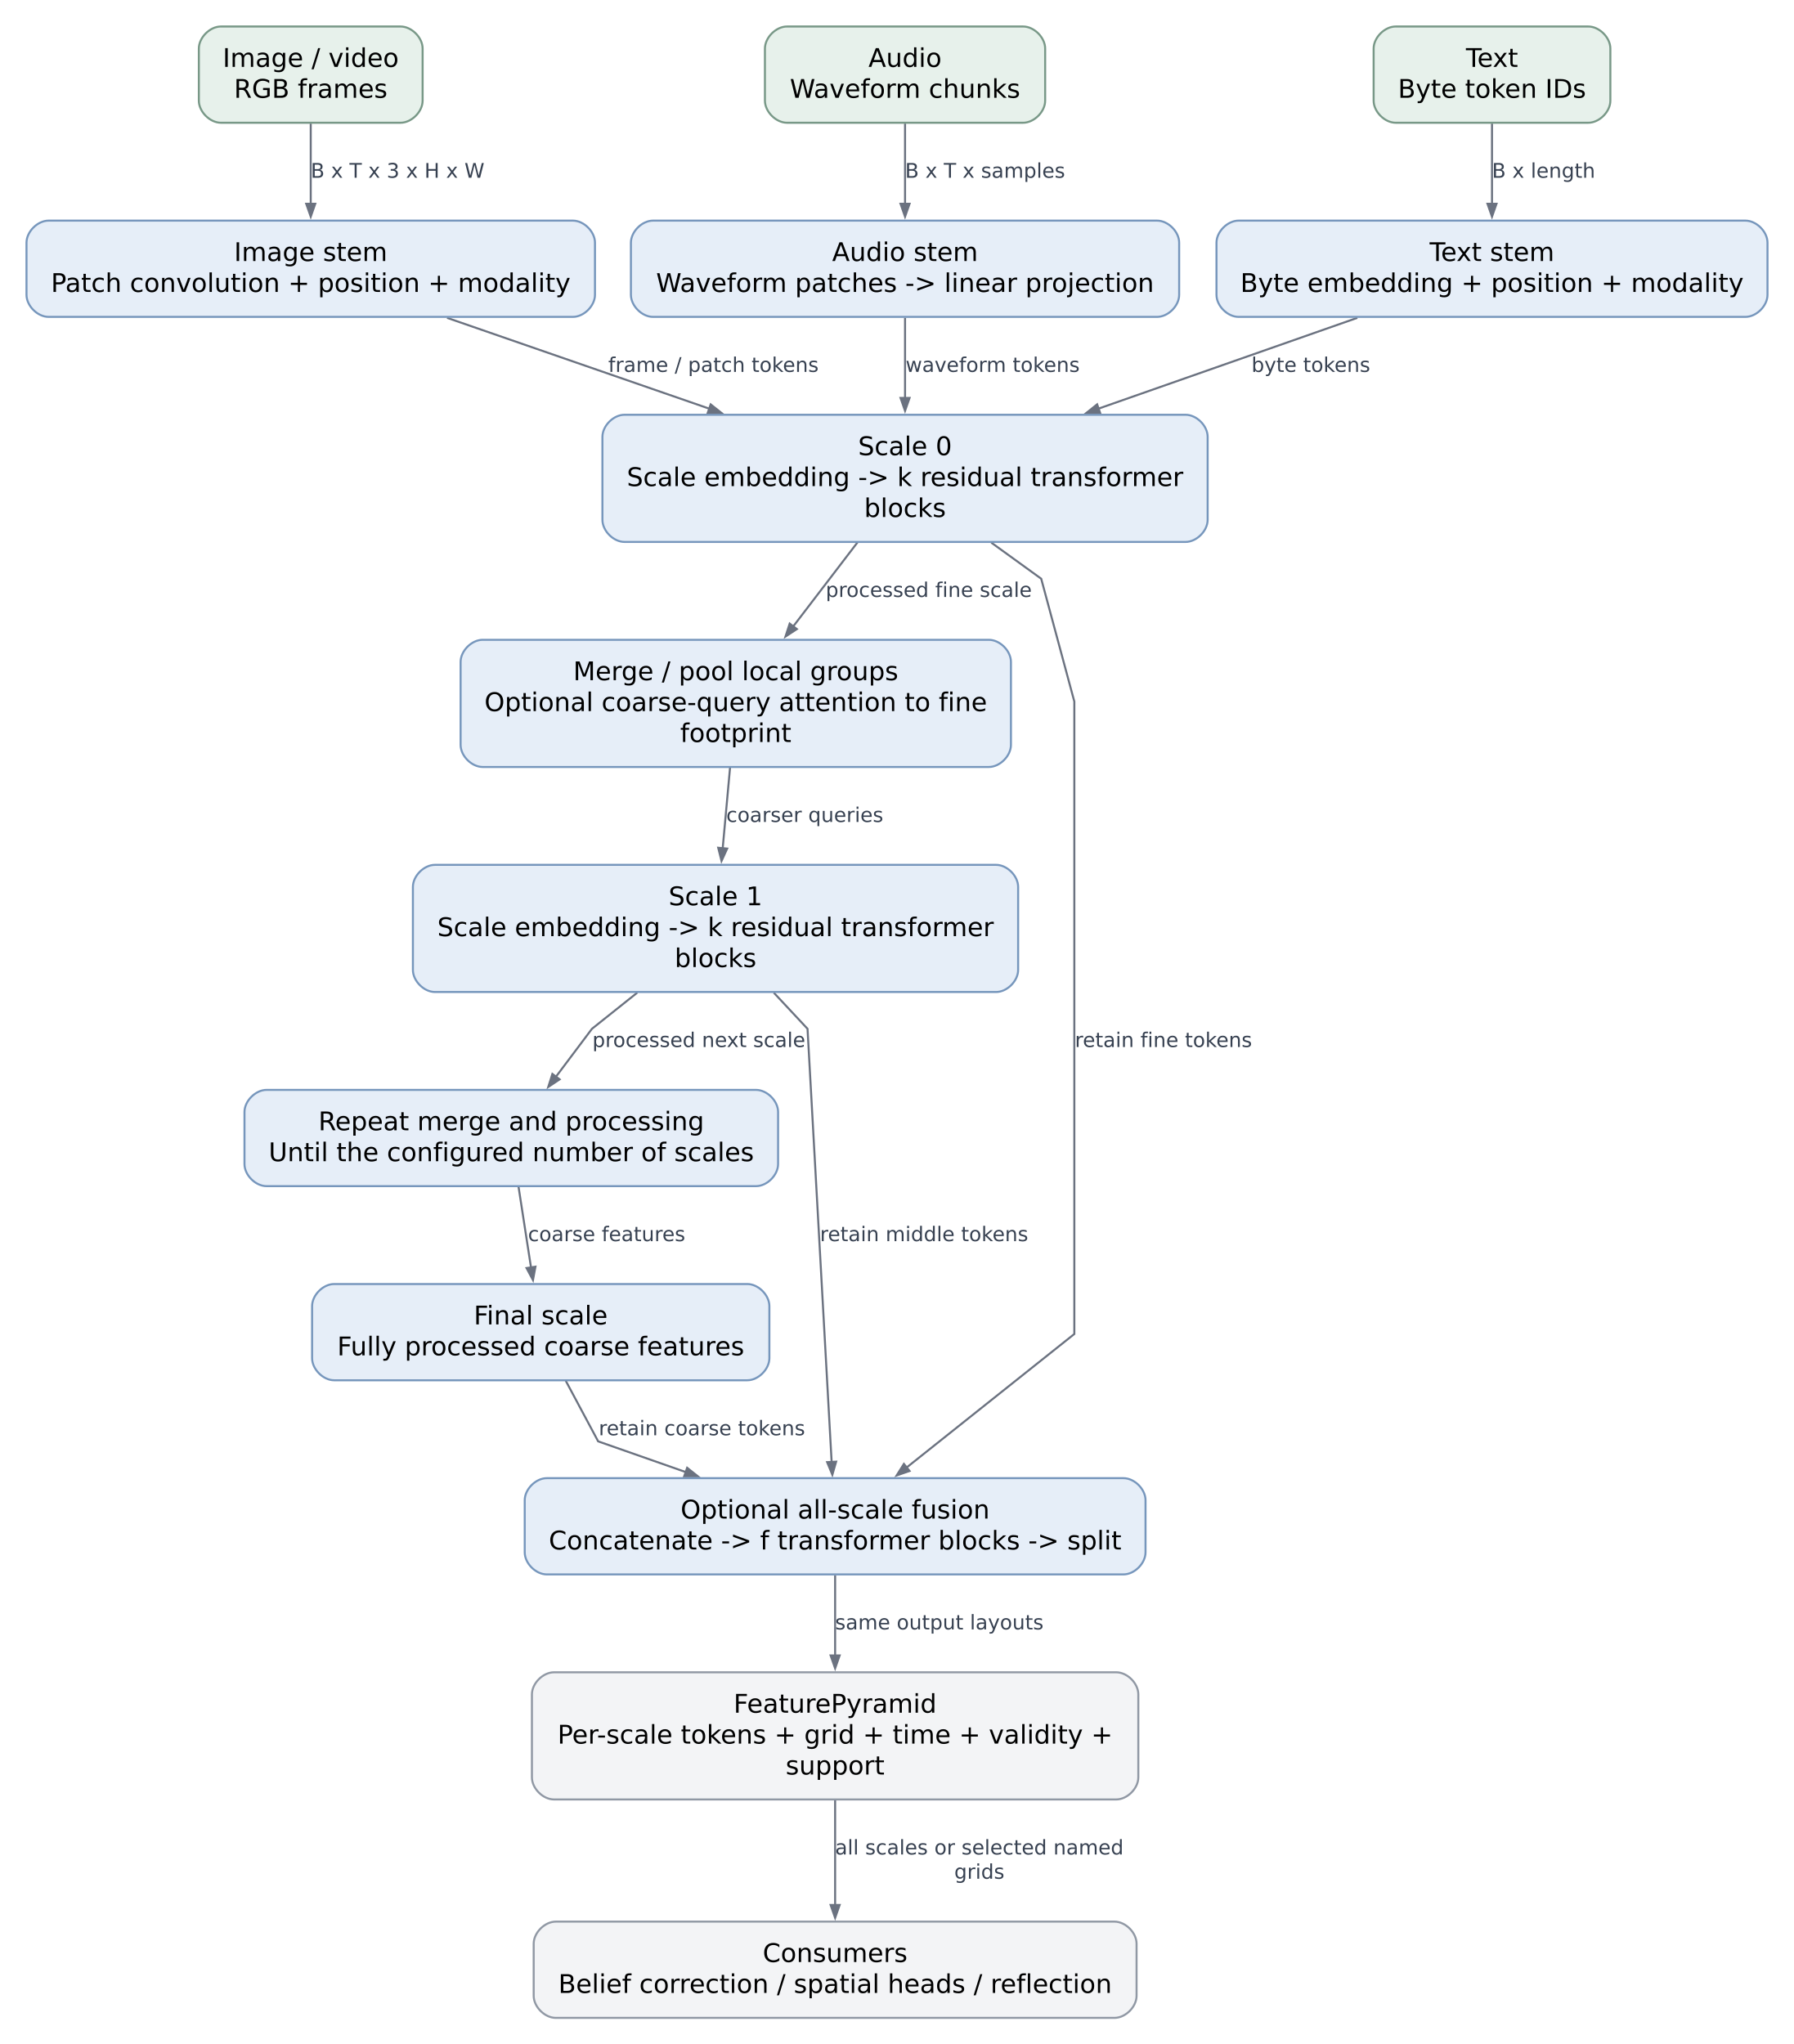
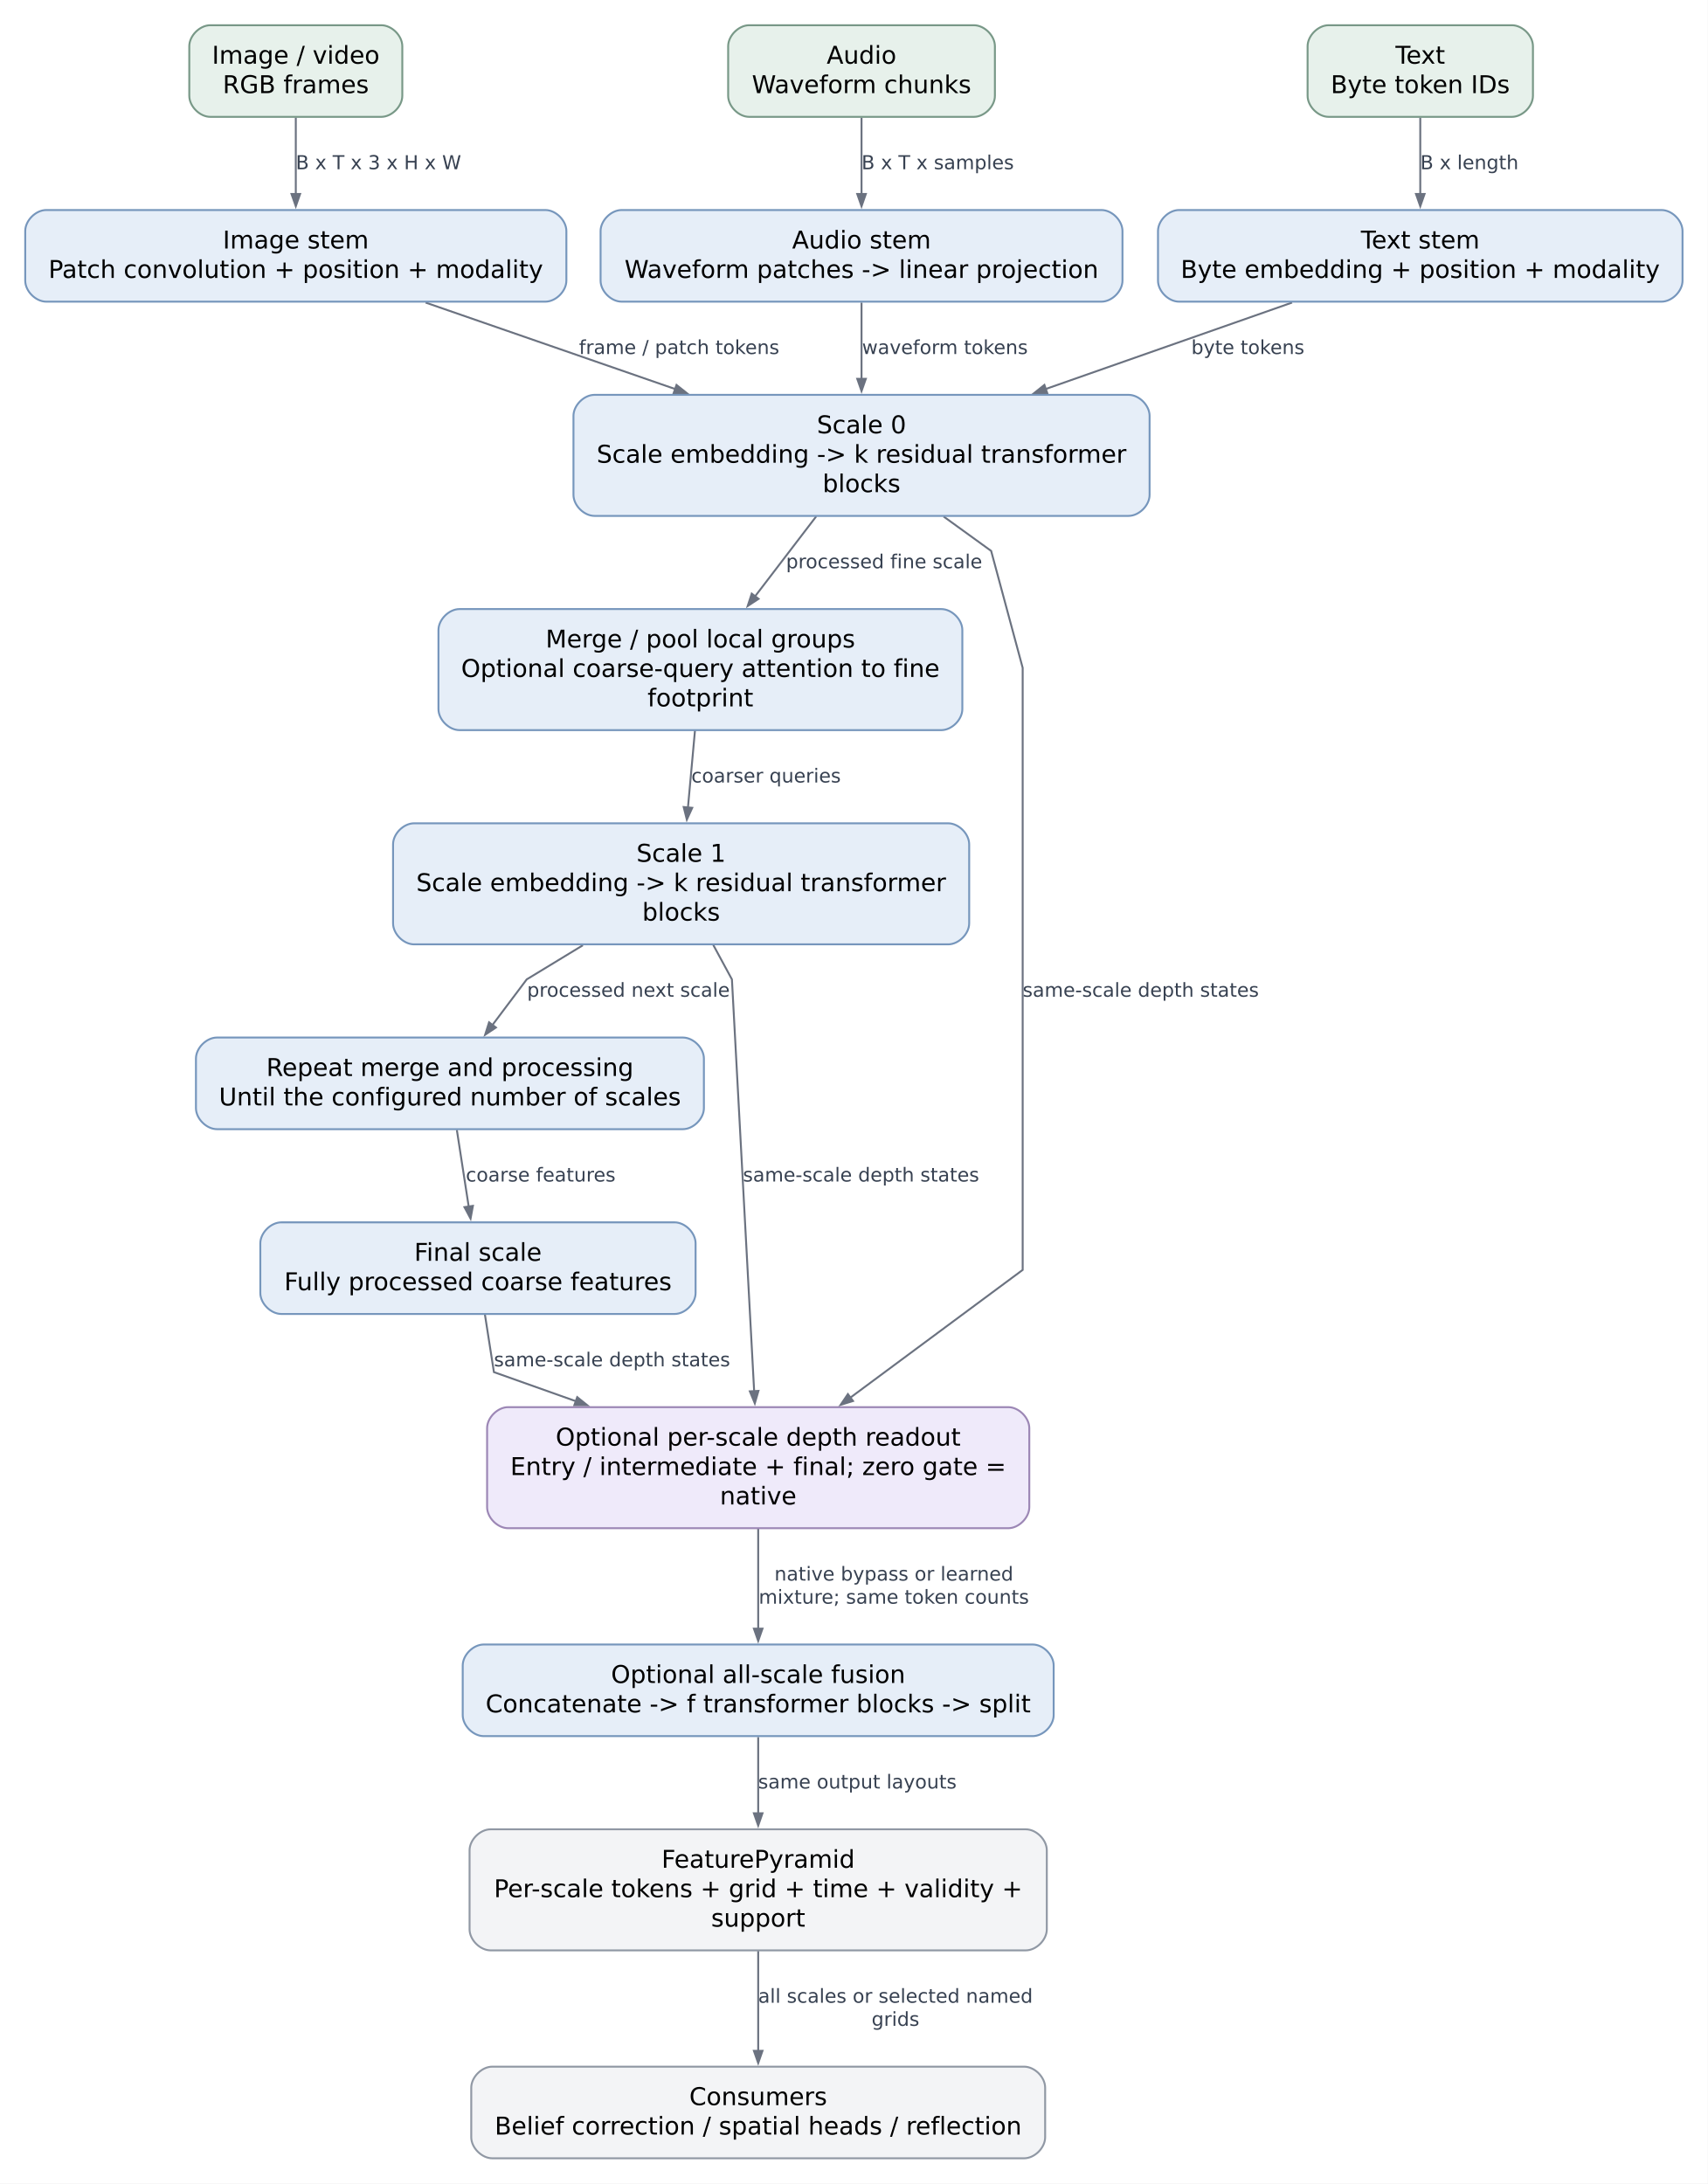
- <svg xmlns="http://www.w3.org/2000/svg" width="975pt" height="1111pt" viewBox="0.00 0.00 975.00 1111.00">
-   <g id="02-encoders-graph0" class="graph" transform="scale(1 1) rotate(0) translate(14.4 1096.8)">
-     <polygon fill="white" stroke="none" points="-14.4,14.4 -14.4,-1096.8 960.61,-1096.8 960.61,14.4 -14.4,14.4" />
+ <svg xmlns="http://www.w3.org/2000/svg" width="975pt" height="1247pt" viewBox="0.00 0.00 975.00 1247.00">
+   <g id="02-encoders-graph0" class="graph" transform="scale(1 1) rotate(0) translate(14.4 1232.32)">
+     <polygon fill="white" stroke="none" points="-14.4,14.4 -14.4,-1232.32 960.61,-1232.32 960.61,14.4 -14.4,14.4" />
    <g id="02-encoders-edge1" class="edge">
-       <path fill="none" stroke="#6b7280" stroke-width="1.1" d="M154.48,-1029.65C154.48,-1016.46 154.48,-1000.2 154.48,-985.94" />
-       <polygon fill="#6b7280" stroke="#6b7280" stroke-width="1.1" points="156.93,-986.04 154.48,-979.04 152.03,-986.04 156.93,-986.04" />
-       <text xml:space="preserve" text-anchor="middle" x="201.69" y="-1000.18" font-family="DejaVu Sans" font-size="11.00" fill="#374151">B x T x 3 x H x W</text>
+       <path fill="none" stroke="#6b7280" stroke-width="1.1" d="M154.48,-1165.17C154.48,-1151.98 154.48,-1135.72 154.48,-1121.46" />
+       <polygon fill="#6b7280" stroke="#6b7280" stroke-width="1.1" points="156.93,-1121.56 154.48,-1114.56 152.03,-1121.56 156.93,-1121.56" />
+       <text xml:space="preserve" text-anchor="middle" x="201.69" y="-1135.7" font-family="DejaVu Sans" font-size="11.00" fill="#374151">B x T x 3 x H x W</text>
    </g>
    <g id="02-encoders-edge2" class="edge">
-       <path fill="none" stroke="#6b7280" stroke-width="1.1" d="M477.48,-1029.65C477.48,-1016.46 477.48,-1000.2 477.48,-985.94" />
-       <polygon fill="#6b7280" stroke="#6b7280" stroke-width="1.1" points="479.93,-986.04 477.48,-979.04 475.03,-986.04 479.93,-986.04" />
-       <text xml:space="preserve" text-anchor="middle" x="520.98" y="-1000.18" font-family="DejaVu Sans" font-size="11.00" fill="#374151">B x T x samples</text>
+       <path fill="none" stroke="#6b7280" stroke-width="1.1" d="M477.48,-1165.17C477.48,-1151.98 477.48,-1135.72 477.48,-1121.46" />
+       <polygon fill="#6b7280" stroke="#6b7280" stroke-width="1.1" points="479.93,-1121.56 477.48,-1114.56 475.03,-1121.56 479.93,-1121.56" />
+       <text xml:space="preserve" text-anchor="middle" x="520.98" y="-1135.7" font-family="DejaVu Sans" font-size="11.00" fill="#374151">B x T x samples</text>
    </g>
    <g id="02-encoders-edge3" class="edge">
-       <path fill="none" stroke="#6b7280" stroke-width="1.1" d="M796.48,-1029.65C796.48,-1016.46 796.48,-1000.2 796.48,-985.94" />
-       <polygon fill="#6b7280" stroke="#6b7280" stroke-width="1.1" points="798.93,-986.04 796.48,-979.04 794.03,-986.04 798.93,-986.04" />
-       <text xml:space="preserve" text-anchor="middle" x="824.53" y="-1000.18" font-family="DejaVu Sans" font-size="11.00" fill="#374151">B x length</text>
+       <path fill="none" stroke="#6b7280" stroke-width="1.1" d="M796.48,-1165.17C796.48,-1151.98 796.48,-1135.72 796.48,-1121.46" />
+       <polygon fill="#6b7280" stroke="#6b7280" stroke-width="1.1" points="798.93,-1121.56 796.48,-1114.56 794.03,-1121.56 798.93,-1121.56" />
+       <text xml:space="preserve" text-anchor="middle" x="824.53" y="-1135.7" font-family="DejaVu Sans" font-size="11.00" fill="#374151">B x length</text>
    </g>
    <g id="02-encoders-edge4" class="edge">
-       <path fill="none" stroke="#6b7280" stroke-width="1.1" d="M228.58,-924.04C270.84,-909.4 324.51,-890.8 371.2,-874.63" />
-       <polygon fill="#6b7280" stroke="#6b7280" stroke-width="1.1" points="371.84,-877 377.65,-872.39 370.23,-872.37 371.84,-877" />
-       <text xml:space="preserve" text-anchor="middle" x="373.35" y="-894.66" font-family="DejaVu Sans" font-size="11.00" fill="#374151">frame / patch tokens</text>
+       <path fill="none" stroke="#6b7280" stroke-width="1.1" d="M228.58,-1059.56C270.84,-1044.92 324.51,-1026.32 371.2,-1010.15" />
+       <polygon fill="#6b7280" stroke="#6b7280" stroke-width="1.1" points="371.84,-1012.52 377.65,-1007.91 370.23,-1007.89 371.84,-1012.52" />
+       <text xml:space="preserve" text-anchor="middle" x="373.35" y="-1030.18" font-family="DejaVu Sans" font-size="11.00" fill="#374151">frame / patch tokens</text>
    </g>
    <g id="02-encoders-edge5" class="edge">
-       <path fill="none" stroke="#6b7280" stroke-width="1.1" d="M477.48,-924.04C477.48,-911.1 477.48,-895.05 477.48,-880.33" />
-       <polygon fill="#6b7280" stroke="#6b7280" stroke-width="1.1" points="479.93,-880.51 477.48,-873.51 475.03,-880.51 479.93,-880.51" />
-       <text xml:space="preserve" text-anchor="middle" x="525.1" y="-894.66" font-family="DejaVu Sans" font-size="11.00" fill="#374151">waveform tokens</text>
+       <path fill="none" stroke="#6b7280" stroke-width="1.1" d="M477.48,-1059.56C477.48,-1046.62 477.48,-1030.57 477.48,-1015.85" />
+       <polygon fill="#6b7280" stroke="#6b7280" stroke-width="1.1" points="479.93,-1016.03 477.48,-1009.03 475.03,-1016.03 479.93,-1016.03" />
+       <text xml:space="preserve" text-anchor="middle" x="525.1" y="-1030.18" font-family="DejaVu Sans" font-size="11.00" fill="#374151">waveform tokens</text>
    </g>
    <g id="02-encoders-edge6" class="edge">
-       <path fill="none" stroke="#6b7280" stroke-width="1.1" d="M723.29,-924.04C681.56,-909.4 628.55,-890.8 582.44,-874.63" />
-       <polygon fill="#6b7280" stroke="#6b7280" stroke-width="1.1" points="583.5,-872.4 576.09,-872.4 581.88,-877.03 583.5,-872.4" />
-       <text xml:space="preserve" text-anchor="middle" x="698.03" y="-894.66" font-family="DejaVu Sans" font-size="11.00" fill="#374151">byte tokens</text>
+       <path fill="none" stroke="#6b7280" stroke-width="1.1" d="M723.29,-1059.56C681.56,-1044.92 628.55,-1026.32 582.44,-1010.15" />
+       <polygon fill="#6b7280" stroke="#6b7280" stroke-width="1.1" points="583.5,-1007.92 576.09,-1007.92 581.88,-1012.55 583.5,-1007.92" />
+       <text xml:space="preserve" text-anchor="middle" x="698.03" y="-1030.18" font-family="DejaVu Sans" font-size="11.00" fill="#374151">byte tokens</text>
    </g>
    <g id="02-encoders-edge7" class="edge">
-       <path fill="none" stroke="#6b7280" stroke-width="1.1" d="M451.61,-801.96C440.73,-787.74 427.98,-771.07 416.6,-756.18" />
-       <polygon fill="#6b7280" stroke="#6b7280" stroke-width="1.1" points="418.68,-754.87 412.49,-750.8 414.79,-757.85 418.68,-754.87" />
-       <text xml:space="preserve" text-anchor="middle" x="490.37" y="-772.34" font-family="DejaVu Sans" font-size="11.00" fill="#374151">processed fine scale</text>
+       <path fill="none" stroke="#6b7280" stroke-width="1.1" d="M451.61,-937.48C440.73,-923.26 427.98,-906.59 416.6,-891.7" />
+       <polygon fill="#6b7280" stroke="#6b7280" stroke-width="1.1" points="418.68,-890.39 412.49,-886.32 414.79,-893.37 418.68,-890.39" />
+       <text xml:space="preserve" text-anchor="middle" x="490.37" y="-907.86" font-family="DejaVu Sans" font-size="11.00" fill="#374151">processed fine scale</text>
+     </g>
+     <g id="02-encoders-edge13" class="edge">
+       <path fill="none" stroke="#6b7280" stroke-width="1.1" d="M524.34,-937.4C539.03,-926.77 551.48,-917.76 551.48,-917.76 551.48,-917.76 569.48,-851 569.48,-851 569.48,-851 569.48,-851 569.48,-507.24 569.48,-507.24 514.66,-466.61 471.08,-434.31" />
+       <polygon fill="#6b7280" stroke="#6b7280" stroke-width="1.1" points="472.61,-432.39 465.53,-430.19 469.69,-436.33 472.61,-432.39" />
+       <text xml:space="preserve" text-anchor="middle" x="636.91" y="-663.22" font-family="DejaVu Sans" font-size="11.00" fill="#374151">same-scale depth states</text>
+     </g>
+     <g id="02-encoders-edge8" class="edge">
+       <path fill="none" stroke="#6b7280" stroke-width="1.1" d="M382.38,-815.16C381.13,-801.45 379.67,-785.47 378.35,-771" />
+       <polygon fill="#6b7280" stroke="#6b7280" stroke-width="1.1" points="380.81,-771.08 377.74,-764.34 375.94,-771.53 380.81,-771.08" />
+       <text xml:space="preserve" text-anchor="middle" x="422.99" y="-785.54" font-family="DejaVu Sans" font-size="11.00" fill="#374151">coarser queries</text>
+     </g>
+     <g id="02-encoders-edge9" class="edge">
+       <path fill="none" stroke="#6b7280" stroke-width="1.1" d="M318.39,-692.61C301.01,-682.04 286.32,-673.12 286.32,-673.12 286.32,-673.12 276.77,-660.41 266.59,-646.86" />
+       <polygon fill="#6b7280" stroke="#6b7280" stroke-width="1.1" points="268.74,-645.64 262.58,-641.52 264.82,-648.59 268.74,-645.64" />
+       <text xml:space="preserve" text-anchor="middle" x="344.4" y="-663.22" font-family="DejaVu Sans" font-size="11.00" fill="#374151">processed next scale</text>
+     </g>
+     <g id="02-encoders-edge14" class="edge">
+       <path fill="none" stroke="#6b7280" stroke-width="1.1" d="M392.84,-692.76C398.6,-682.13 403.48,-673.12 403.48,-673.12 403.48,-673.12 411.97,-515.92 416.17,-438.02" />
+       <polygon fill="#6b7280" stroke="#6b7280" stroke-width="1.1" points="418.62,-438.17 416.55,-431.05 413.72,-437.9 418.62,-438.17" />
+       <text xml:space="preserve" text-anchor="middle" x="477.21" y="-557.7" font-family="DejaVu Sans" font-size="11.00" fill="#374151">same-scale depth states</text>
+     </g>
+     <g id="02-encoders-edge10" class="edge">
+       <path fill="none" stroke="#6b7280" stroke-width="1.1" d="M246.43,-587.17C248.49,-573.86 251.03,-557.41 253.25,-543.06" />
+       <polygon fill="#6b7280" stroke="#6b7280" stroke-width="1.1" points="255.61,-543.83 254.26,-536.54 250.77,-543.08 255.61,-543.83" />
+       <text xml:space="preserve" text-anchor="middle" x="294.3" y="-557.7" font-family="DejaVu Sans" font-size="11.00" fill="#374151">coarse features</text>
+     </g>
+     <g id="02-encoders-edge15" class="edge">
+       <path fill="none" stroke="#6b7280" stroke-width="1.1" d="M262.45,-481.81C264.91,-466.09 267.6,-448.88 267.6,-448.88 267.6,-448.88 288.43,-441.49 314.61,-432.19" />
+       <polygon fill="#6b7280" stroke="#6b7280" stroke-width="1.1" points="315.15,-434.6 320.93,-429.95 313.51,-429.98 315.15,-434.6" />
+       <text xml:space="preserve" text-anchor="middle" x="335.04" y="-452.18" font-family="DejaVu Sans" font-size="11.00" fill="#374151">same-scale depth states</text>
+     </g>
+     <g id="02-encoders-edge16" class="edge">
+       <path fill="none" stroke="#6b7280" stroke-width="1.1" d="M418.48,-359.46C418.48,-341.67 418.48,-319.93 418.48,-302.13" />
+       <polygon fill="#6b7280" stroke="#6b7280" stroke-width="1.1" points="420.93,-302.41 418.48,-295.41 416.03,-302.41 420.93,-302.41" />
+       <text xml:space="preserve" text-anchor="middle" x="495.94" y="-329.86" font-family="DejaVu Sans" font-size="11.00" fill="#374151">native bypass or learned</text>
+       <text xml:space="preserve" text-anchor="middle" x="495.94" y="-316.66" font-family="DejaVu Sans" font-size="11.00" fill="#374151">mixture; same token counts</text>
    </g>
    <g id="02-encoders-edge11" class="edge">
-       <path fill="none" stroke="#6b7280" stroke-width="1.1" d="M524.34,-801.88C539.03,-791.25 551.48,-782.24 551.48,-782.24 551.48,-782.24 569.48,-715.48 569.48,-715.48 569.48,-715.48 569.48,-715.48 569.48,-371.72 569.48,-371.72 516.43,-329.47 478.1,-298.96" />
-       <polygon fill="#6b7280" stroke="#6b7280" stroke-width="1.1" points="479.92,-297.27 472.91,-294.83 476.86,-301.1 479.92,-297.27" />
-       <text xml:space="preserve" text-anchor="middle" x="617.94" y="-527.7" font-family="DejaVu Sans" font-size="11.00" fill="#374151">retain fine tokens</text>
-     </g>
-     <g id="02-encoders-edge8" class="edge">
-       <path fill="none" stroke="#6b7280" stroke-width="1.1" d="M382.38,-679.64C381.13,-665.93 379.67,-649.95 378.35,-635.48" />
-       <polygon fill="#6b7280" stroke="#6b7280" stroke-width="1.1" points="380.81,-635.56 377.74,-628.82 375.94,-636.01 380.81,-635.56" />
-       <text xml:space="preserve" text-anchor="middle" x="422.99" y="-650.02" font-family="DejaVu Sans" font-size="11.00" fill="#374151">coarser queries</text>
-     </g>
-     <g id="02-encoders-edge9" class="edge">
-       <path fill="none" stroke="#6b7280" stroke-width="1.1" d="M331.94,-557.24C318.62,-546.61 307.32,-537.6 307.32,-537.6 307.32,-537.6 297.77,-524.89 287.59,-511.34" />
-       <polygon fill="#6b7280" stroke="#6b7280" stroke-width="1.1" points="289.74,-510.12 283.58,-506 285.82,-513.07 289.74,-510.12" />
-       <text xml:space="preserve" text-anchor="middle" x="365.4" y="-527.7" font-family="DejaVu Sans" font-size="11.00" fill="#374151">processed next scale</text>
+       <path fill="none" stroke="#6b7280" stroke-width="1.1" d="M418.48,-240.52C418.48,-227.58 418.48,-211.53 418.48,-196.81" />
+       <polygon fill="#6b7280" stroke="#6b7280" stroke-width="1.1" points="420.93,-196.99 418.48,-189.99 416.03,-196.99 420.93,-196.99" />
+       <text xml:space="preserve" text-anchor="middle" x="475.12" y="-211.14" font-family="DejaVu Sans" font-size="11.00" fill="#374151">same output layouts</text>
    </g>
    <g id="02-encoders-edge12" class="edge">
-       <path fill="none" stroke="#6b7280" stroke-width="1.1" d="M406.14,-557.24C416.07,-546.61 424.48,-537.6 424.48,-537.6 424.48,-537.6 433.58,-374.17 437.6,-301.89" />
-       <polygon fill="#6b7280" stroke="#6b7280" stroke-width="1.1" points="440.03,-302.33 437.97,-295.21 435.14,-302.06 440.03,-302.33" />
-       <text xml:space="preserve" text-anchor="middle" x="487.85" y="-422.18" font-family="DejaVu Sans" font-size="11.00" fill="#374151">retain middle tokens</text>
-     </g>
-     <g id="02-encoders-edge10" class="edge">
-       <path fill="none" stroke="#6b7280" stroke-width="1.1" d="M267.43,-451.65C269.49,-438.34 272.03,-421.89 274.25,-407.54" />
-       <polygon fill="#6b7280" stroke="#6b7280" stroke-width="1.1" points="276.61,-408.31 275.26,-401.02 271.77,-407.56 276.61,-408.31" />
-       <text xml:space="preserve" text-anchor="middle" x="315.3" y="-422.18" font-family="DejaVu Sans" font-size="11.00" fill="#374151">coarse features</text>
-     </g>
-     <g id="02-encoders-edge13" class="edge">
-       <path fill="none" stroke="#6b7280" stroke-width="1.1" d="M293.08,-346.29C301.49,-330.57 310.69,-313.36 310.69,-313.36 310.69,-313.36 332.59,-305.68 358.34,-296.65" />
-       <polygon fill="#6b7280" stroke="#6b7280" stroke-width="1.1" points="359.06,-298.99 364.86,-294.37 357.44,-294.37 359.06,-298.99" />
-       <text xml:space="preserve" text-anchor="middle" x="367.08" y="-316.66" font-family="DejaVu Sans" font-size="11.00" fill="#374151">retain coarse tokens</text>
-     </g>
-     <g id="02-encoders-edge14" class="edge">
-       <path fill="none" stroke="#6b7280" stroke-width="1.1" d="M439.48,-240.52C439.48,-227.58 439.48,-211.53 439.48,-196.81" />
-       <polygon fill="#6b7280" stroke="#6b7280" stroke-width="1.1" points="441.93,-196.99 439.48,-189.99 437.03,-196.99 441.93,-196.99" />
-       <text xml:space="preserve" text-anchor="middle" x="496.12" y="-211.14" font-family="DejaVu Sans" font-size="11.00" fill="#374151">same output layouts</text>
-     </g>
-     <g id="02-encoders-edge15" class="edge">
-       <path fill="none" stroke="#6b7280" stroke-width="1.1" d="M439.48,-118.42C439.48,-100.63 439.48,-78.89 439.48,-61.09" />
-       <polygon fill="#6b7280" stroke="#6b7280" stroke-width="1.1" points="441.93,-61.37 439.48,-54.37 437.03,-61.37 441.93,-61.37" />
-       <text xml:space="preserve" text-anchor="middle" x="517.87" y="-88.82" font-family="DejaVu Sans" font-size="11.00" fill="#374151">all scales or selected named</text>
-       <text xml:space="preserve" text-anchor="middle" x="517.87" y="-75.62" font-family="DejaVu Sans" font-size="11.00" fill="#374151">grids</text>
+       <path fill="none" stroke="#6b7280" stroke-width="1.1" d="M418.48,-118.42C418.48,-100.63 418.48,-78.89 418.48,-61.09" />
+       <polygon fill="#6b7280" stroke="#6b7280" stroke-width="1.1" points="420.93,-61.37 418.48,-54.37 416.03,-61.37 420.93,-61.37" />
+       <text xml:space="preserve" text-anchor="middle" x="496.87" y="-88.82" font-family="DejaVu Sans" font-size="11.00" fill="#374151">all scales or selected named</text>
+       <text xml:space="preserve" text-anchor="middle" x="496.87" y="-75.62" font-family="DejaVu Sans" font-size="11.00" fill="#374151">grids</text>
    </g>
    <g id="02-encoders-node1" class="node">
-       <path fill="#e7f1eb" stroke="#789887" stroke-width="1.1" d="M203.29,-1082.4C203.29,-1082.4 105.67,-1082.4 105.67,-1082.4 99.67,-1082.4 93.67,-1076.4 93.67,-1070.4 93.67,-1070.4 93.67,-1042.08 93.67,-1042.08 93.67,-1036.08 99.67,-1030.08 105.67,-1030.08 105.67,-1030.08 203.29,-1030.08 203.29,-1030.08 209.29,-1030.08 215.29,-1036.08 215.29,-1042.08 215.29,-1042.08 215.29,-1070.4 215.29,-1070.4 215.29,-1076.4 209.29,-1082.4 203.29,-1082.4" />
-       <text xml:space="preserve" text-anchor="middle" x="154.48" y="-1060.44" font-family="DejaVu Sans" font-size="14.00">Image / video</text>
-       <text xml:space="preserve" text-anchor="middle" x="154.48" y="-1043.64" font-family="DejaVu Sans" font-size="14.00">RGB frames</text>
+       <path fill="#e7f1eb" stroke="#789887" stroke-width="1.1" d="M203.29,-1217.92C203.29,-1217.92 105.67,-1217.92 105.67,-1217.92 99.67,-1217.92 93.67,-1211.92 93.67,-1205.92 93.67,-1205.92 93.67,-1177.6 93.67,-1177.6 93.67,-1171.6 99.67,-1165.6 105.67,-1165.6 105.67,-1165.6 203.29,-1165.6 203.29,-1165.6 209.29,-1165.6 215.29,-1171.6 215.29,-1177.6 215.29,-1177.6 215.29,-1205.92 215.29,-1205.92 215.29,-1211.92 209.29,-1217.92 203.29,-1217.92" />
+       <text xml:space="preserve" text-anchor="middle" x="154.48" y="-1195.96" font-family="DejaVu Sans" font-size="14.00">Image / video</text>
+       <text xml:space="preserve" text-anchor="middle" x="154.48" y="-1179.16" font-family="DejaVu Sans" font-size="14.00">RGB frames</text>
    </g>
    <g id="02-encoders-node2" class="node">
-       <path fill="#e7f1eb" stroke="#789887" stroke-width="1.1" d="M541.63,-1082.4C541.63,-1082.4 413.33,-1082.4 413.33,-1082.4 407.33,-1082.4 401.33,-1076.4 401.33,-1070.4 401.33,-1070.4 401.33,-1042.08 401.33,-1042.08 401.33,-1036.08 407.33,-1030.08 413.33,-1030.08 413.33,-1030.08 541.63,-1030.08 541.63,-1030.08 547.63,-1030.08 553.63,-1036.08 553.63,-1042.08 553.63,-1042.08 553.63,-1070.4 553.63,-1070.4 553.63,-1076.4 547.63,-1082.4 541.63,-1082.4" />
-       <text xml:space="preserve" text-anchor="middle" x="477.48" y="-1060.44" font-family="DejaVu Sans" font-size="14.00">Audio</text>
-       <text xml:space="preserve" text-anchor="middle" x="477.48" y="-1043.64" font-family="DejaVu Sans" font-size="14.00">Waveform chunks</text>
+       <path fill="#e7f1eb" stroke="#789887" stroke-width="1.1" d="M541.63,-1217.92C541.63,-1217.92 413.33,-1217.92 413.33,-1217.92 407.33,-1217.92 401.33,-1211.92 401.33,-1205.92 401.33,-1205.92 401.33,-1177.6 401.33,-1177.6 401.33,-1171.6 407.33,-1165.6 413.33,-1165.6 413.33,-1165.6 541.63,-1165.6 541.63,-1165.6 547.63,-1165.6 553.63,-1171.6 553.63,-1177.6 553.63,-1177.6 553.63,-1205.92 553.63,-1205.92 553.63,-1211.92 547.63,-1217.92 541.63,-1217.92" />
+       <text xml:space="preserve" text-anchor="middle" x="477.48" y="-1195.96" font-family="DejaVu Sans" font-size="14.00">Audio</text>
+       <text xml:space="preserve" text-anchor="middle" x="477.48" y="-1179.16" font-family="DejaVu Sans" font-size="14.00">Waveform chunks</text>
    </g>
    <g id="02-encoders-node3" class="node">
-       <path fill="#e7f1eb" stroke="#789887" stroke-width="1.1" d="M848.81,-1082.4C848.81,-1082.4 744.15,-1082.4 744.15,-1082.4 738.15,-1082.4 732.15,-1076.4 732.15,-1070.4 732.15,-1070.4 732.15,-1042.08 732.15,-1042.08 732.15,-1036.08 738.15,-1030.08 744.15,-1030.08 744.15,-1030.08 848.81,-1030.08 848.81,-1030.08 854.81,-1030.08 860.81,-1036.08 860.81,-1042.08 860.81,-1042.08 860.81,-1070.4 860.81,-1070.4 860.81,-1076.4 854.81,-1082.4 848.81,-1082.4" />
-       <text xml:space="preserve" text-anchor="middle" x="796.48" y="-1060.44" font-family="DejaVu Sans" font-size="14.00">Text</text>
-       <text xml:space="preserve" text-anchor="middle" x="796.48" y="-1043.64" font-family="DejaVu Sans" font-size="14.00">Byte token IDs</text>
+       <path fill="#e7f1eb" stroke="#789887" stroke-width="1.1" d="M848.81,-1217.92C848.81,-1217.92 744.15,-1217.92 744.15,-1217.92 738.15,-1217.92 732.15,-1211.92 732.15,-1205.92 732.15,-1205.92 732.15,-1177.6 732.15,-1177.6 732.15,-1171.6 738.15,-1165.6 744.15,-1165.6 744.15,-1165.6 848.81,-1165.6 848.81,-1165.6 854.81,-1165.6 860.81,-1171.6 860.81,-1177.6 860.81,-1177.6 860.81,-1205.92 860.81,-1205.92 860.81,-1211.92 854.81,-1217.92 848.81,-1217.92" />
+       <text xml:space="preserve" text-anchor="middle" x="796.48" y="-1195.96" font-family="DejaVu Sans" font-size="14.00">Text</text>
+       <text xml:space="preserve" text-anchor="middle" x="796.48" y="-1179.16" font-family="DejaVu Sans" font-size="14.00">Byte token IDs</text>
    </g>
    <g id="02-encoders-node4" class="node">
-       <path fill="#e6eef8" stroke="#7696bc" stroke-width="1.1" d="M296.96,-976.88C296.96,-976.88 12,-976.88 12,-976.88 6,-976.88 0,-970.88 0,-964.88 0,-964.88 0,-936.56 0,-936.56 0,-930.56 6,-924.56 12,-924.56 12,-924.56 296.96,-924.56 296.96,-924.56 302.96,-924.56 308.96,-930.56 308.96,-936.56 308.96,-936.56 308.96,-964.88 308.96,-964.88 308.96,-970.88 302.96,-976.88 296.96,-976.88" />
-       <text xml:space="preserve" text-anchor="middle" x="154.48" y="-954.92" font-family="DejaVu Sans" font-size="14.00">Image stem</text>
-       <text xml:space="preserve" text-anchor="middle" x="154.48" y="-938.12" font-family="DejaVu Sans" font-size="14.00">Patch convolution + position + modality</text>
+       <path fill="#e6eef8" stroke="#7696bc" stroke-width="1.1" d="M296.96,-1112.4C296.96,-1112.4 12,-1112.4 12,-1112.4 6,-1112.4 0,-1106.4 0,-1100.4 0,-1100.4 0,-1072.08 0,-1072.08 0,-1066.08 6,-1060.08 12,-1060.08 12,-1060.08 296.96,-1060.08 296.96,-1060.08 302.96,-1060.08 308.96,-1066.08 308.96,-1072.08 308.96,-1072.08 308.96,-1100.4 308.96,-1100.4 308.96,-1106.4 302.96,-1112.4 296.96,-1112.4" />
+       <text xml:space="preserve" text-anchor="middle" x="154.48" y="-1090.44" font-family="DejaVu Sans" font-size="14.00">Image stem</text>
+       <text xml:space="preserve" text-anchor="middle" x="154.48" y="-1073.64" font-family="DejaVu Sans" font-size="14.00">Patch convolution + position + modality</text>
    </g>
    <g id="02-encoders-node5" class="node">
-       <path fill="#e6eef8" stroke="#7696bc" stroke-width="1.1" d="M614.46,-976.88C614.46,-976.88 340.49,-976.88 340.49,-976.88 334.49,-976.88 328.49,-970.88 328.49,-964.88 328.49,-964.88 328.49,-936.56 328.49,-936.56 328.49,-930.56 334.49,-924.56 340.49,-924.56 340.49,-924.56 614.46,-924.56 614.46,-924.56 620.46,-924.56 626.46,-930.56 626.46,-936.56 626.46,-936.56 626.46,-964.88 626.46,-964.88 626.46,-970.88 620.46,-976.88 614.46,-976.88" />
-       <text xml:space="preserve" text-anchor="middle" x="477.48" y="-954.92" font-family="DejaVu Sans" font-size="14.00">Audio stem</text>
-       <text xml:space="preserve" text-anchor="middle" x="477.48" y="-938.12" font-family="DejaVu Sans" font-size="14.00">Waveform patches -&gt; linear projection</text>
+       <path fill="#e6eef8" stroke="#7696bc" stroke-width="1.1" d="M614.46,-1112.4C614.46,-1112.4 340.49,-1112.4 340.49,-1112.4 334.49,-1112.4 328.49,-1106.4 328.49,-1100.4 328.49,-1100.4 328.49,-1072.08 328.49,-1072.08 328.49,-1066.08 334.49,-1060.08 340.49,-1060.08 340.49,-1060.08 614.46,-1060.08 614.46,-1060.08 620.46,-1060.08 626.46,-1066.08 626.46,-1072.08 626.46,-1072.08 626.46,-1100.4 626.46,-1100.4 626.46,-1106.4 620.46,-1112.4 614.46,-1112.4" />
+       <text xml:space="preserve" text-anchor="middle" x="477.48" y="-1090.44" font-family="DejaVu Sans" font-size="14.00">Audio stem</text>
+       <text xml:space="preserve" text-anchor="middle" x="477.48" y="-1073.64" font-family="DejaVu Sans" font-size="14.00">Waveform patches -&gt; linear projection</text>
    </g>
    <g id="02-encoders-node6" class="node">
-       <path fill="#e6eef8" stroke="#7696bc" stroke-width="1.1" d="M934.21,-976.88C934.21,-976.88 658.74,-976.88 658.74,-976.88 652.74,-976.88 646.74,-970.88 646.74,-964.88 646.74,-964.88 646.74,-936.56 646.74,-936.56 646.74,-930.56 652.74,-924.56 658.74,-924.56 658.74,-924.56 934.21,-924.56 934.21,-924.56 940.21,-924.56 946.21,-930.56 946.21,-936.56 946.21,-936.56 946.21,-964.88 946.21,-964.88 946.21,-970.88 940.21,-976.88 934.21,-976.88" />
-       <text xml:space="preserve" text-anchor="middle" x="796.48" y="-954.92" font-family="DejaVu Sans" font-size="14.00">Text stem</text>
-       <text xml:space="preserve" text-anchor="middle" x="796.48" y="-938.12" font-family="DejaVu Sans" font-size="14.00">Byte embedding + position + modality</text>
+       <path fill="#e6eef8" stroke="#7696bc" stroke-width="1.1" d="M934.21,-1112.4C934.21,-1112.4 658.74,-1112.4 658.74,-1112.4 652.74,-1112.4 646.74,-1106.4 646.74,-1100.4 646.74,-1100.4 646.74,-1072.08 646.74,-1072.08 646.74,-1066.08 652.74,-1060.08 658.74,-1060.08 658.74,-1060.08 934.21,-1060.08 934.21,-1060.08 940.21,-1060.08 946.21,-1066.08 946.21,-1072.08 946.21,-1072.08 946.21,-1100.4 946.21,-1100.4 946.21,-1106.4 940.21,-1112.4 934.21,-1112.4" />
+       <text xml:space="preserve" text-anchor="middle" x="796.48" y="-1090.44" font-family="DejaVu Sans" font-size="14.00">Text stem</text>
+       <text xml:space="preserve" text-anchor="middle" x="796.48" y="-1073.64" font-family="DejaVu Sans" font-size="14.00">Byte embedding + position + modality</text>
    </g>
    <g id="02-encoders-node7" class="node">
-       <path fill="#e6eef8" stroke="#7696bc" stroke-width="1.1" d="M629.94,-871.36C629.94,-871.36 325.01,-871.36 325.01,-871.36 319.01,-871.36 313.01,-865.36 313.01,-859.36 313.01,-859.36 313.01,-814.24 313.01,-814.24 313.01,-808.24 319.01,-802.24 325.01,-802.24 325.01,-802.24 629.94,-802.24 629.94,-802.24 635.94,-802.24 641.94,-808.24 641.94,-814.24 641.94,-814.24 641.94,-859.36 641.94,-859.36 641.94,-865.36 635.94,-871.36 629.94,-871.36" />
-       <text xml:space="preserve" text-anchor="middle" x="477.48" y="-849.4" font-family="DejaVu Sans" font-size="14.00">Scale 0</text>
-       <text xml:space="preserve" text-anchor="middle" x="477.48" y="-832.6" font-family="DejaVu Sans" font-size="14.00">Scale embedding -&gt; k residual transformer</text>
-       <text xml:space="preserve" text-anchor="middle" x="477.48" y="-815.8" font-family="DejaVu Sans" font-size="14.00">blocks</text>
+       <path fill="#e6eef8" stroke="#7696bc" stroke-width="1.1" d="M629.94,-1006.88C629.94,-1006.88 325.01,-1006.88 325.01,-1006.88 319.01,-1006.88 313.01,-1000.88 313.01,-994.88 313.01,-994.88 313.01,-949.76 313.01,-949.76 313.01,-943.76 319.01,-937.76 325.01,-937.76 325.01,-937.76 629.94,-937.76 629.94,-937.76 635.94,-937.76 641.94,-943.76 641.94,-949.76 641.94,-949.76 641.94,-994.88 641.94,-994.88 641.94,-1000.88 635.94,-1006.88 629.94,-1006.88" />
+       <text xml:space="preserve" text-anchor="middle" x="477.48" y="-984.92" font-family="DejaVu Sans" font-size="14.00">Scale 0</text>
+       <text xml:space="preserve" text-anchor="middle" x="477.48" y="-968.12" font-family="DejaVu Sans" font-size="14.00">Scale embedding -&gt; k residual transformer</text>
+       <text xml:space="preserve" text-anchor="middle" x="477.48" y="-951.32" font-family="DejaVu Sans" font-size="14.00">blocks</text>
    </g>
    <g id="02-encoders-node8" class="node">
-       <path fill="#e6eef8" stroke="#7696bc" stroke-width="1.1" d="M523.03,-749.04C523.03,-749.04 247.93,-749.04 247.93,-749.04 241.93,-749.04 235.93,-743.04 235.93,-737.04 235.93,-737.04 235.93,-691.92 235.93,-691.92 235.93,-685.92 241.93,-679.92 247.93,-679.92 247.93,-679.92 523.03,-679.92 523.03,-679.92 529.03,-679.92 535.03,-685.92 535.03,-691.92 535.03,-691.92 535.03,-737.04 535.03,-737.04 535.03,-743.04 529.03,-749.04 523.03,-749.04" />
-       <text xml:space="preserve" text-anchor="middle" x="385.48" y="-727.08" font-family="DejaVu Sans" font-size="14.00">Merge / pool local groups</text>
-       <text xml:space="preserve" text-anchor="middle" x="385.48" y="-710.28" font-family="DejaVu Sans" font-size="14.00">Optional coarse-query attention to fine</text>
-       <text xml:space="preserve" text-anchor="middle" x="385.48" y="-693.48" font-family="DejaVu Sans" font-size="14.00">footprint</text>
+       <path fill="#e6eef8" stroke="#7696bc" stroke-width="1.1" d="M523.03,-884.56C523.03,-884.56 247.93,-884.56 247.93,-884.56 241.93,-884.56 235.93,-878.56 235.93,-872.56 235.93,-872.56 235.93,-827.44 235.93,-827.44 235.93,-821.44 241.93,-815.44 247.93,-815.44 247.93,-815.44 523.03,-815.44 523.03,-815.44 529.03,-815.44 535.03,-821.44 535.03,-827.44 535.03,-827.44 535.03,-872.56 535.03,-872.56 535.03,-878.56 529.03,-884.56 523.03,-884.56" />
+       <text xml:space="preserve" text-anchor="middle" x="385.48" y="-862.6" font-family="DejaVu Sans" font-size="14.00">Merge / pool local groups</text>
+       <text xml:space="preserve" text-anchor="middle" x="385.48" y="-845.8" font-family="DejaVu Sans" font-size="14.00">Optional coarse-query attention to fine</text>
+       <text xml:space="preserve" text-anchor="middle" x="385.48" y="-829" font-family="DejaVu Sans" font-size="14.00">footprint</text>
    </g>
    <g id="02-encoders-node9" class="node">
-       <path fill="#e6eef8" stroke="#7696bc" stroke-width="1.1" d="M526.94,-626.72C526.94,-626.72 222.01,-626.72 222.01,-626.72 216.01,-626.72 210.01,-620.72 210.01,-614.72 210.01,-614.72 210.01,-569.6 210.01,-569.6 210.01,-563.6 216.01,-557.6 222.01,-557.6 222.01,-557.6 526.94,-557.6 526.94,-557.6 532.94,-557.6 538.94,-563.6 538.94,-569.6 538.94,-569.6 538.94,-614.72 538.94,-614.72 538.94,-620.72 532.94,-626.72 526.94,-626.72" />
-       <text xml:space="preserve" text-anchor="middle" x="374.48" y="-604.76" font-family="DejaVu Sans" font-size="14.00">Scale 1</text>
-       <text xml:space="preserve" text-anchor="middle" x="374.48" y="-587.96" font-family="DejaVu Sans" font-size="14.00">Scale embedding -&gt; k residual transformer</text>
-       <text xml:space="preserve" text-anchor="middle" x="374.48" y="-571.16" font-family="DejaVu Sans" font-size="14.00">blocks</text>
+       <path fill="#e6eef8" stroke="#7696bc" stroke-width="1.1" d="M526.94,-762.24C526.94,-762.24 222.01,-762.24 222.01,-762.24 216.01,-762.24 210.01,-756.24 210.01,-750.24 210.01,-750.24 210.01,-705.12 210.01,-705.12 210.01,-699.12 216.01,-693.12 222.01,-693.12 222.01,-693.12 526.94,-693.12 526.94,-693.12 532.94,-693.12 538.94,-699.12 538.94,-705.12 538.94,-705.12 538.94,-750.24 538.94,-750.24 538.94,-756.24 532.94,-762.24 526.94,-762.24" />
+       <text xml:space="preserve" text-anchor="middle" x="374.48" y="-740.28" font-family="DejaVu Sans" font-size="14.00">Scale 1</text>
+       <text xml:space="preserve" text-anchor="middle" x="374.48" y="-723.48" font-family="DejaVu Sans" font-size="14.00">Scale embedding -&gt; k residual transformer</text>
+       <text xml:space="preserve" text-anchor="middle" x="374.48" y="-706.68" font-family="DejaVu Sans" font-size="14.00">blocks</text>
    </g>
    <g id="02-encoders-node10" class="node">
-       <path fill="#e6eef8" stroke="#7696bc" stroke-width="1.1" d="M396.48,-504.4C396.48,-504.4 130.47,-504.4 130.47,-504.4 124.47,-504.4 118.47,-498.4 118.47,-492.4 118.47,-492.4 118.47,-464.08 118.47,-464.08 118.47,-458.08 124.47,-452.08 130.47,-452.08 130.47,-452.08 396.48,-452.08 396.48,-452.08 402.48,-452.08 408.48,-458.08 408.48,-464.08 408.48,-464.08 408.48,-492.4 408.48,-492.4 408.48,-498.4 402.48,-504.4 396.48,-504.4" />
-       <text xml:space="preserve" text-anchor="middle" x="263.48" y="-482.44" font-family="DejaVu Sans" font-size="14.00">Repeat merge and processing</text>
-       <text xml:space="preserve" text-anchor="middle" x="263.48" y="-465.64" font-family="DejaVu Sans" font-size="14.00">Until the configured number of scales</text>
+       <path fill="#e6eef8" stroke="#7696bc" stroke-width="1.1" d="M375.48,-639.92C375.48,-639.92 109.47,-639.92 109.47,-639.92 103.47,-639.92 97.47,-633.92 97.47,-627.92 97.47,-627.92 97.47,-599.6 97.47,-599.6 97.47,-593.6 103.47,-587.6 109.47,-587.6 109.47,-587.6 375.48,-587.6 375.48,-587.6 381.48,-587.6 387.48,-593.6 387.48,-599.6 387.48,-599.6 387.48,-627.92 387.48,-627.92 387.48,-633.92 381.48,-639.92 375.48,-639.92" />
+       <text xml:space="preserve" text-anchor="middle" x="242.48" y="-617.96" font-family="DejaVu Sans" font-size="14.00">Repeat merge and processing</text>
+       <text xml:space="preserve" text-anchor="middle" x="242.48" y="-601.16" font-family="DejaVu Sans" font-size="14.00">Until the configured number of scales</text>
    </g>
    <g id="02-encoders-node11" class="node">
-       <path fill="#e6eef8" stroke="#7696bc" stroke-width="1.1" d="M391.74,-398.88C391.74,-398.88 167.22,-398.88 167.22,-398.88 161.22,-398.88 155.22,-392.88 155.22,-386.88 155.22,-386.88 155.22,-358.56 155.22,-358.56 155.22,-352.56 161.22,-346.56 167.22,-346.56 167.22,-346.56 391.74,-346.56 391.74,-346.56 397.74,-346.56 403.74,-352.56 403.74,-358.56 403.74,-358.56 403.74,-386.88 403.74,-386.88 403.74,-392.88 397.74,-398.88 391.74,-398.88" />
-       <text xml:space="preserve" text-anchor="middle" x="279.48" y="-376.92" font-family="DejaVu Sans" font-size="14.00">Final scale</text>
-       <text xml:space="preserve" text-anchor="middle" x="279.48" y="-360.12" font-family="DejaVu Sans" font-size="14.00">Fully processed coarse features</text>
+       <path fill="#e6eef8" stroke="#7696bc" stroke-width="1.1" d="M370.74,-534.4C370.74,-534.4 146.22,-534.4 146.22,-534.4 140.22,-534.4 134.22,-528.4 134.22,-522.4 134.22,-522.4 134.22,-494.08 134.22,-494.08 134.22,-488.08 140.22,-482.08 146.22,-482.08 146.22,-482.08 370.74,-482.08 370.74,-482.08 376.74,-482.08 382.74,-488.08 382.74,-494.08 382.74,-494.08 382.74,-522.4 382.74,-522.4 382.74,-528.4 376.74,-534.4 370.74,-534.4" />
+       <text xml:space="preserve" text-anchor="middle" x="258.48" y="-512.44" font-family="DejaVu Sans" font-size="14.00">Final scale</text>
+       <text xml:space="preserve" text-anchor="middle" x="258.48" y="-495.64" font-family="DejaVu Sans" font-size="14.00">Fully processed coarse features</text>
    </g>
    <g id="02-encoders-node12" class="node">
-       <path fill="#e6eef8" stroke="#7696bc" stroke-width="1.1" d="M596.18,-293.36C596.18,-293.36 282.78,-293.36 282.78,-293.36 276.78,-293.36 270.78,-287.36 270.78,-281.36 270.78,-281.36 270.78,-253.04 270.78,-253.04 270.78,-247.04 276.78,-241.04 282.78,-241.04 282.78,-241.04 596.18,-241.04 596.18,-241.04 602.18,-241.04 608.18,-247.04 608.18,-253.04 608.18,-253.04 608.18,-281.36 608.18,-281.36 608.18,-287.36 602.18,-293.36 596.18,-293.36" />
-       <text xml:space="preserve" text-anchor="middle" x="439.48" y="-271.4" font-family="DejaVu Sans" font-size="14.00">Optional all-scale fusion</text>
-       <text xml:space="preserve" text-anchor="middle" x="439.48" y="-254.6" font-family="DejaVu Sans" font-size="14.00">Concatenate -&gt; f transformer blocks -&gt; split</text>
+       <path fill="#efeafa" stroke="#9c87b5" stroke-width="1.1" d="M561.26,-428.88C561.26,-428.88 275.7,-428.88 275.7,-428.88 269.7,-428.88 263.7,-422.88 263.7,-416.88 263.7,-416.88 263.7,-371.76 263.7,-371.76 263.7,-365.76 269.7,-359.76 275.7,-359.76 275.7,-359.76 561.26,-359.76 561.26,-359.76 567.26,-359.76 573.26,-365.76 573.26,-371.76 573.26,-371.76 573.26,-416.88 573.26,-416.88 573.26,-422.88 567.26,-428.88 561.26,-428.88" />
+       <text xml:space="preserve" text-anchor="middle" x="418.48" y="-406.92" font-family="DejaVu Sans" font-size="14.00">Optional per-scale depth readout</text>
+       <text xml:space="preserve" text-anchor="middle" x="418.48" y="-390.12" font-family="DejaVu Sans" font-size="14.00">Entry / intermediate + final; zero gate =</text>
+       <text xml:space="preserve" text-anchor="middle" x="418.48" y="-373.32" font-family="DejaVu Sans" font-size="14.00">native</text>
    </g>
    <g id="02-encoders-node13" class="node">
-       <path fill="#f3f4f6" stroke="#9098a4" stroke-width="1.1" d="M592.26,-187.84C592.26,-187.84 286.69,-187.84 286.69,-187.84 280.69,-187.84 274.69,-181.84 274.69,-175.84 274.69,-175.84 274.69,-130.72 274.69,-130.72 274.69,-124.72 280.69,-118.72 286.69,-118.72 286.69,-118.72 592.26,-118.72 592.26,-118.72 598.26,-118.72 604.26,-124.72 604.26,-130.72 604.26,-130.72 604.26,-175.84 604.26,-175.84 604.26,-181.84 598.26,-187.84 592.26,-187.84" />
-       <text xml:space="preserve" text-anchor="middle" x="439.48" y="-165.88" font-family="DejaVu Sans" font-size="14.00">FeaturePyramid</text>
-       <text xml:space="preserve" text-anchor="middle" x="439.48" y="-149.08" font-family="DejaVu Sans" font-size="14.00">Per-scale tokens + grid + time + validity +</text>
-       <text xml:space="preserve" text-anchor="middle" x="439.48" y="-132.28" font-family="DejaVu Sans" font-size="14.00">support</text>
+       <path fill="#e6eef8" stroke="#7696bc" stroke-width="1.1" d="M575.18,-293.36C575.18,-293.36 261.78,-293.36 261.78,-293.36 255.78,-293.36 249.78,-287.36 249.78,-281.36 249.78,-281.36 249.78,-253.04 249.78,-253.04 249.78,-247.04 255.78,-241.04 261.78,-241.04 261.78,-241.04 575.18,-241.04 575.18,-241.04 581.18,-241.04 587.18,-247.04 587.18,-253.04 587.18,-253.04 587.18,-281.36 587.18,-281.36 587.18,-287.36 581.18,-293.36 575.18,-293.36" />
+       <text xml:space="preserve" text-anchor="middle" x="418.48" y="-271.4" font-family="DejaVu Sans" font-size="14.00">Optional all-scale fusion</text>
+       <text xml:space="preserve" text-anchor="middle" x="418.48" y="-254.6" font-family="DejaVu Sans" font-size="14.00">Concatenate -&gt; f transformer blocks -&gt; split</text>
    </g>
    <g id="02-encoders-node14" class="node">
-       <path fill="#f3f4f6" stroke="#9098a4" stroke-width="1.1" d="M591.31,-52.32C591.31,-52.32 287.65,-52.32 287.65,-52.32 281.65,-52.32 275.65,-46.32 275.65,-40.32 275.65,-40.32 275.65,-12 275.65,-12 275.65,-6 281.65,0 287.65,0 287.65,0 591.31,0 591.31,0 597.31,0 603.31,-6 603.31,-12 603.31,-12 603.31,-40.32 603.31,-40.32 603.31,-46.32 597.31,-52.32 591.31,-52.32" />
-       <text xml:space="preserve" text-anchor="middle" x="439.48" y="-30.36" font-family="DejaVu Sans" font-size="14.00">Consumers</text>
-       <text xml:space="preserve" text-anchor="middle" x="439.48" y="-13.56" font-family="DejaVu Sans" font-size="14.00">Belief correction / spatial heads / reflection</text>
+       <path fill="#f3f4f6" stroke="#9098a4" stroke-width="1.1" d="M571.26,-187.84C571.26,-187.84 265.69,-187.84 265.69,-187.84 259.69,-187.84 253.69,-181.84 253.69,-175.84 253.69,-175.84 253.69,-130.72 253.69,-130.72 253.69,-124.72 259.69,-118.72 265.69,-118.72 265.69,-118.72 571.26,-118.72 571.26,-118.72 577.26,-118.72 583.26,-124.72 583.26,-130.72 583.26,-130.72 583.26,-175.84 583.26,-175.84 583.26,-181.84 577.26,-187.84 571.26,-187.84" />
+       <text xml:space="preserve" text-anchor="middle" x="418.48" y="-165.88" font-family="DejaVu Sans" font-size="14.00">FeaturePyramid</text>
+       <text xml:space="preserve" text-anchor="middle" x="418.48" y="-149.08" font-family="DejaVu Sans" font-size="14.00">Per-scale tokens + grid + time + validity +</text>
+       <text xml:space="preserve" text-anchor="middle" x="418.48" y="-132.28" font-family="DejaVu Sans" font-size="14.00">support</text>
+     </g>
+     <g id="02-encoders-node15" class="node">
+       <path fill="#f3f4f6" stroke="#9098a4" stroke-width="1.1" d="M570.31,-52.32C570.31,-52.32 266.65,-52.32 266.65,-52.32 260.65,-52.32 254.65,-46.32 254.65,-40.32 254.65,-40.32 254.65,-12 254.65,-12 254.65,-6 260.65,0 266.65,0 266.65,0 570.31,0 570.31,0 576.31,0 582.31,-6 582.31,-12 582.31,-12 582.31,-40.32 582.31,-40.32 582.31,-46.32 576.31,-52.32 570.31,-52.32" />
+       <text xml:space="preserve" text-anchor="middle" x="418.48" y="-30.36" font-family="DejaVu Sans" font-size="14.00">Consumers</text>
+       <text xml:space="preserve" text-anchor="middle" x="418.48" y="-13.56" font-family="DejaVu Sans" font-size="14.00">Belief correction / spatial heads / reflection</text>
    </g>
  </g>
</svg>
